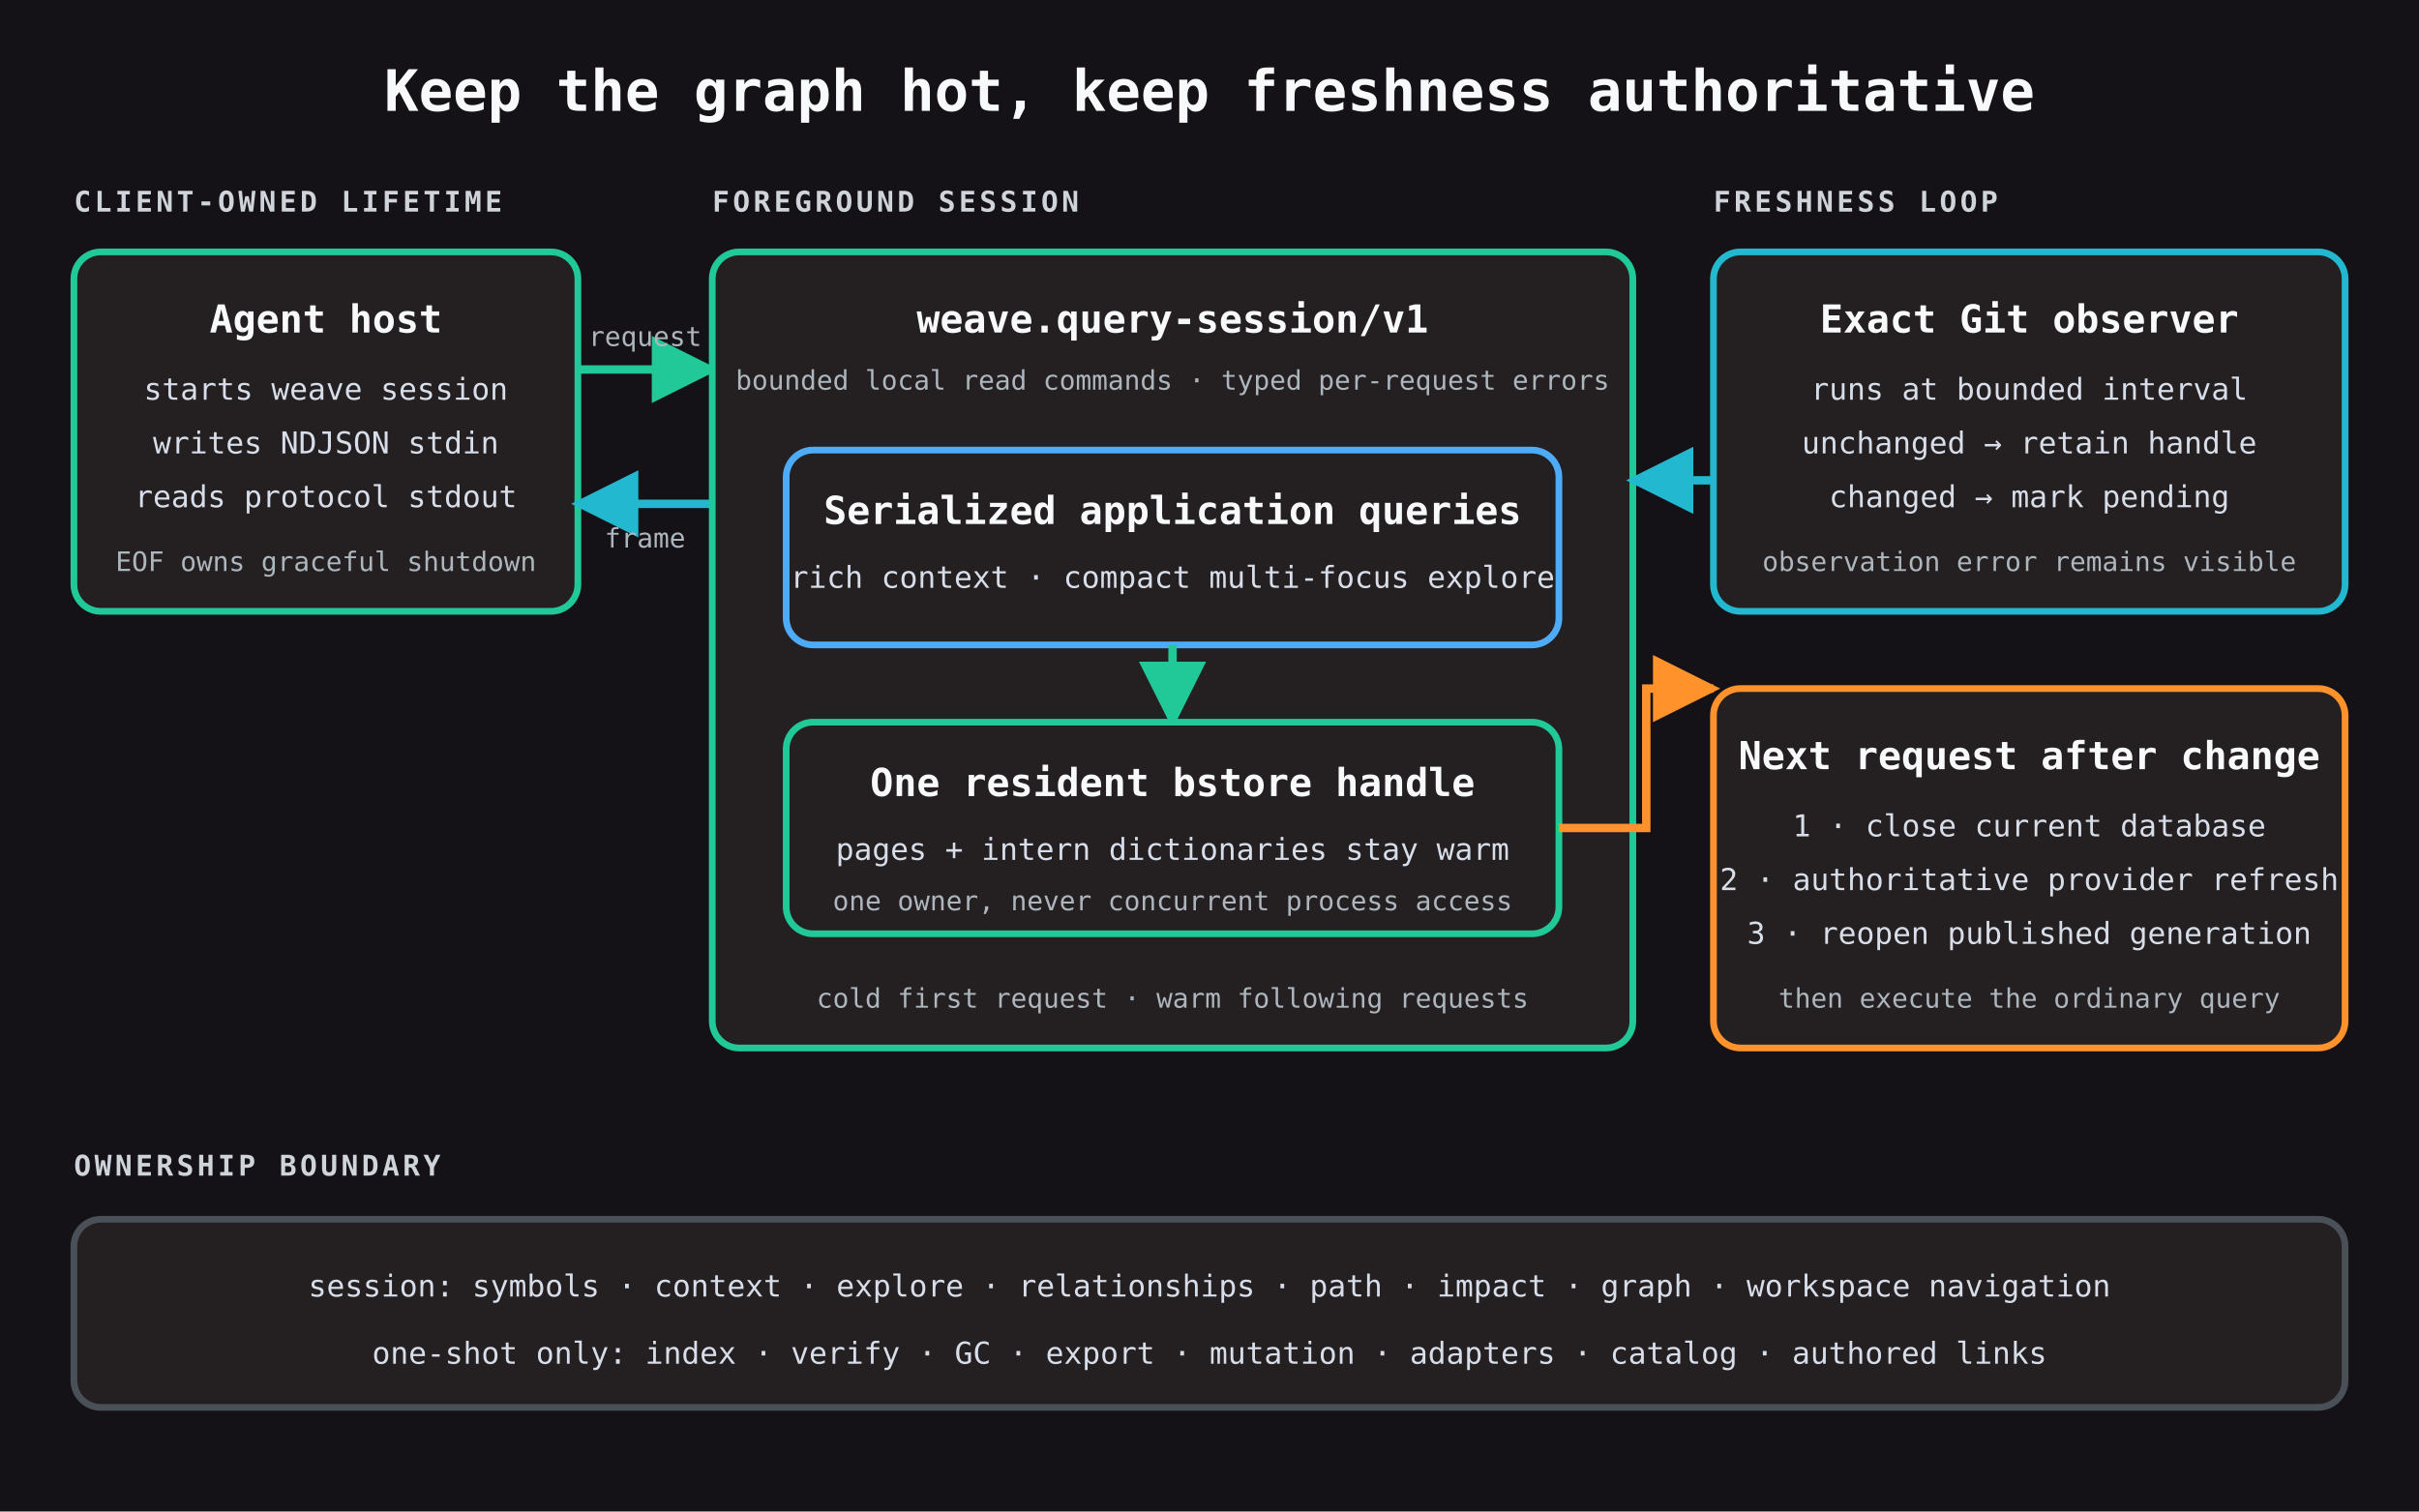
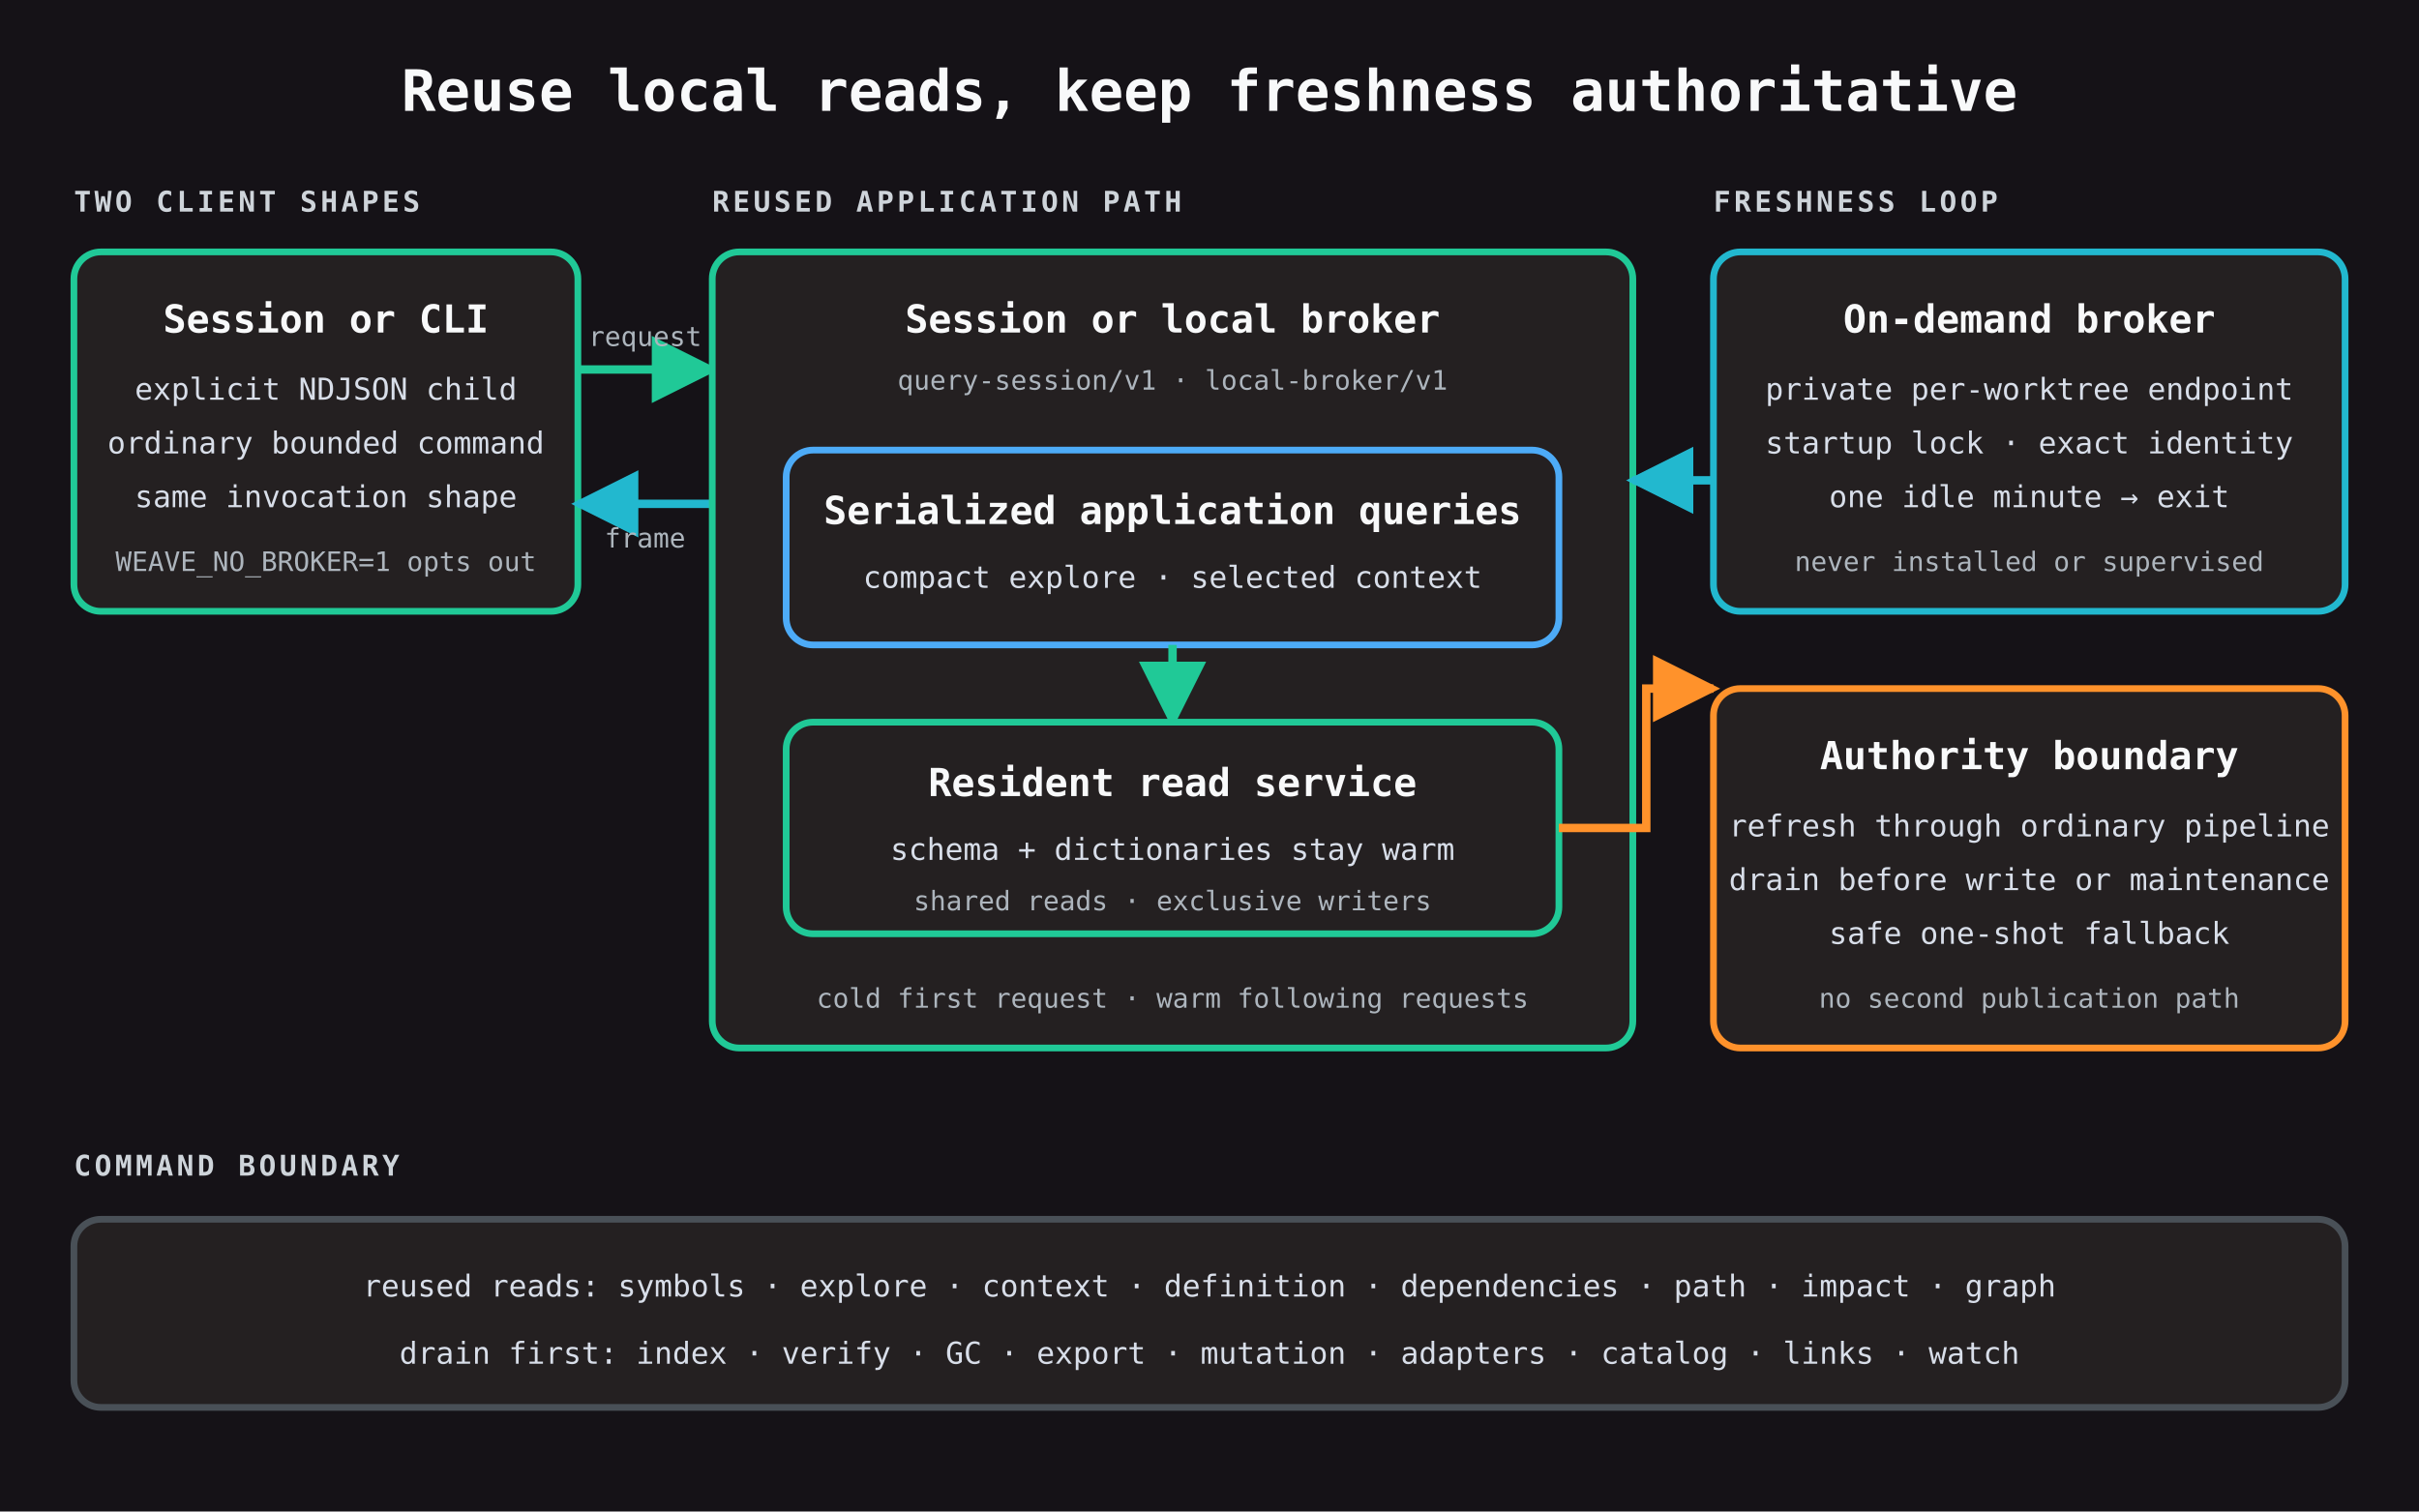
<svg xmlns="http://www.w3.org/2000/svg" width="1440" height="900" viewBox="0 0 1440 900" role="img" aria-labelledby="title desc">
  <defs>
    <marker id="arrow-green" viewBox="0 0 10 10" refX="9" refY="5" markerWidth="8" markerHeight="8" orient="auto-start-reverse">
      <path d="M0 0 10 5 0 10z" fill="#20c997" />
    </marker>
    <marker id="arrow-cyan" viewBox="0 0 10 10" refX="9" refY="5" markerWidth="8" markerHeight="8" orient="auto-start-reverse">
      <path d="M0 0 10 5 0 10z" fill="#22b8cf" />
    </marker>
    <marker id="arrow-orange" viewBox="0 0 10 10" refX="9" refY="5" markerWidth="8" markerHeight="8" orient="auto-start-reverse">
      <path d="M0 0 10 5 0 10z" fill="#ff922b" />
    </marker>
    <style>
      .bg{fill:#151217}.box{fill:#242021;stroke-width:4;rx:16}.title{fill:#f8f9fa;font:700 34px ui-monospace,SFMono-Regular,Menlo,monospace}.label{fill:#f8f9fa;font:700 23px ui-monospace,SFMono-Regular,Menlo,monospace}.small{fill:#d8dee9;font:18px ui-monospace,SFMono-Regular,Menlo,monospace}.tiny{fill:#adb5bd;font:16px ui-monospace,SFMono-Regular,Menlo,monospace}.lane{fill:#ced4da;font:700 17px ui-monospace,SFMono-Regular,Menlo,monospace;letter-spacing:2px}.green{stroke:#20c997;stroke-width:5;fill:none;marker-end:url(#arrow-green)}.cyan{stroke:#22b8cf;stroke-width:5;fill:none;marker-end:url(#arrow-cyan)}.orange{stroke:#ff922b;stroke-width:5;fill:none;marker-end:url(#arrow-orange)}
    </style>
  </defs>
  <rect width="1440" height="900" class="bg" />
-   <text x="720" y="66" text-anchor="middle" class="title">Keep the graph hot, keep freshness authoritative</text>
-   <text x="44" y="126" class="lane">CLIENT-OWNED LIFETIME</text>
+   <text x="720" y="66" text-anchor="middle" class="title">Reuse local reads, keep freshness authoritative</text>
+   <text x="44" y="126" class="lane">TWO CLIENT SHAPES</text>
  <rect x="44" y="150" width="300" height="214" class="box" stroke="#20c997" />
-   <text x="194" y="198" text-anchor="middle" class="label">Agent host</text>
-   <text x="194" y="238" text-anchor="middle" class="small">starts weave session</text>
-   <text x="194" y="270" text-anchor="middle" class="small">writes NDJSON stdin</text>
-   <text x="194" y="302" text-anchor="middle" class="small">reads protocol stdout</text>
-   <text x="194" y="340" text-anchor="middle" class="tiny">EOF owns graceful shutdown</text>
+   <text x="194" y="198" text-anchor="middle" class="label">Session or CLI</text>
+   <text x="194" y="238" text-anchor="middle" class="small">explicit NDJSON child</text>
+   <text x="194" y="270" text-anchor="middle" class="small">ordinary bounded command</text>
+   <text x="194" y="302" text-anchor="middle" class="small">same invocation shape</text>
+   <text x="194" y="340" text-anchor="middle" class="tiny">WEAVE_NO_BROKER=1 opts out</text>
  <path d="M344 220 H424" class="green" />
  <path d="M424 300 H344" class="cyan" />
  <text x="384" y="206" text-anchor="middle" class="tiny">request</text>
  <text x="384" y="326" text-anchor="middle" class="tiny">frame</text>
-   <text x="424" y="126" class="lane">FOREGROUND SESSION</text>
+   <text x="424" y="126" class="lane">REUSED APPLICATION PATH</text>
  <rect x="424" y="150" width="548" height="474" class="box" stroke="#20c997" />
-   <text x="698" y="198" text-anchor="middle" class="label">weave.query-session/v1</text>
-   <text x="698" y="232" text-anchor="middle" class="tiny">bounded local read commands · typed per-request errors</text>
+   <text x="698" y="198" text-anchor="middle" class="label">Session or local broker</text>
+   <text x="698" y="232" text-anchor="middle" class="tiny">query-session/v1 · local-broker/v1</text>
  <rect x="468" y="268" width="460" height="116" class="box" stroke="#4dabf7" />
  <text x="698" y="312" text-anchor="middle" class="label">Serialized application queries</text>
-   <text x="698" y="350" text-anchor="middle" class="small">rich context · compact multi-focus explore</text>
+   <text x="698" y="350" text-anchor="middle" class="small">compact explore · selected context</text>
  <path d="M698 384 V430" class="green" />
  <rect x="468" y="430" width="460" height="126" class="box" stroke="#20c997" />
-   <text x="698" y="474" text-anchor="middle" class="label">One resident bstore handle</text>
-   <text x="698" y="512" text-anchor="middle" class="small">pages + intern dictionaries stay warm</text>
-   <text x="698" y="542" text-anchor="middle" class="tiny">one owner, never concurrent process access</text>
+   <text x="698" y="474" text-anchor="middle" class="label">Resident read service</text>
+   <text x="698" y="512" text-anchor="middle" class="small">schema + dictionaries stay warm</text>
+   <text x="698" y="542" text-anchor="middle" class="tiny">shared reads · exclusive writers</text>
  <text x="698" y="600" text-anchor="middle" class="tiny">cold first request · warm following requests</text>
  <text x="1020" y="126" class="lane">FRESHNESS LOOP</text>
  <rect x="1020" y="150" width="376" height="214" class="box" stroke="#22b8cf" />
-   <text x="1208" y="198" text-anchor="middle" class="label">Exact Git observer</text>
-   <text x="1208" y="238" text-anchor="middle" class="small">runs at bounded interval</text>
-   <text x="1208" y="270" text-anchor="middle" class="small">unchanged → retain handle</text>
-   <text x="1208" y="302" text-anchor="middle" class="small">changed → mark pending</text>
-   <text x="1208" y="340" text-anchor="middle" class="tiny">observation error remains visible</text>
+   <text x="1208" y="198" text-anchor="middle" class="label">On-demand broker</text>
+   <text x="1208" y="238" text-anchor="middle" class="small">private per-worktree endpoint</text>
+   <text x="1208" y="270" text-anchor="middle" class="small">startup lock · exact identity</text>
+   <text x="1208" y="302" text-anchor="middle" class="small">one idle minute → exit</text>
+   <text x="1208" y="340" text-anchor="middle" class="tiny">never installed or supervised</text>
  <path d="M1020 286 H972" class="cyan" />
  <path d="M928 493 H980 V410 H1020" class="orange" />
  <rect x="1020" y="410" width="376" height="214" class="box" stroke="#ff922b" />
-   <text x="1208" y="458" text-anchor="middle" class="label">Next request after change</text>
-   <text x="1208" y="498" text-anchor="middle" class="small">1 · close current database</text>
-   <text x="1208" y="530" text-anchor="middle" class="small">2 · authoritative provider refresh</text>
-   <text x="1208" y="562" text-anchor="middle" class="small">3 · reopen published generation</text>
-   <text x="1208" y="600" text-anchor="middle" class="tiny">then execute the ordinary query</text>
-   <text x="44" y="700" class="lane">OWNERSHIP BOUNDARY</text>
+   <text x="1208" y="458" text-anchor="middle" class="label">Authority boundary</text>
+   <text x="1208" y="498" text-anchor="middle" class="small">refresh through ordinary pipeline</text>
+   <text x="1208" y="530" text-anchor="middle" class="small">drain before write or maintenance</text>
+   <text x="1208" y="562" text-anchor="middle" class="small">safe one-shot fallback</text>
+   <text x="1208" y="600" text-anchor="middle" class="tiny">no second publication path</text>
+   <text x="44" y="700" class="lane">COMMAND BOUNDARY</text>
  <rect x="44" y="726" width="1352" height="112" class="box" stroke="#495057" />
-   <text x="720" y="772" text-anchor="middle" class="small">session: symbols · context · explore · relationships · path · impact · graph · workspace navigation</text>
-   <text x="720" y="812" text-anchor="middle" class="small">one-shot only: index · verify · GC · export · mutation · adapters · catalog · authored links</text>
+   <text x="720" y="772" text-anchor="middle" class="small">reused reads: symbols · explore · context · definition · dependencies · path · impact · graph</text>
+   <text x="720" y="812" text-anchor="middle" class="small">drain first: index · verify · GC · export · mutation · adapters · catalog · links · watch</text>
</svg>
